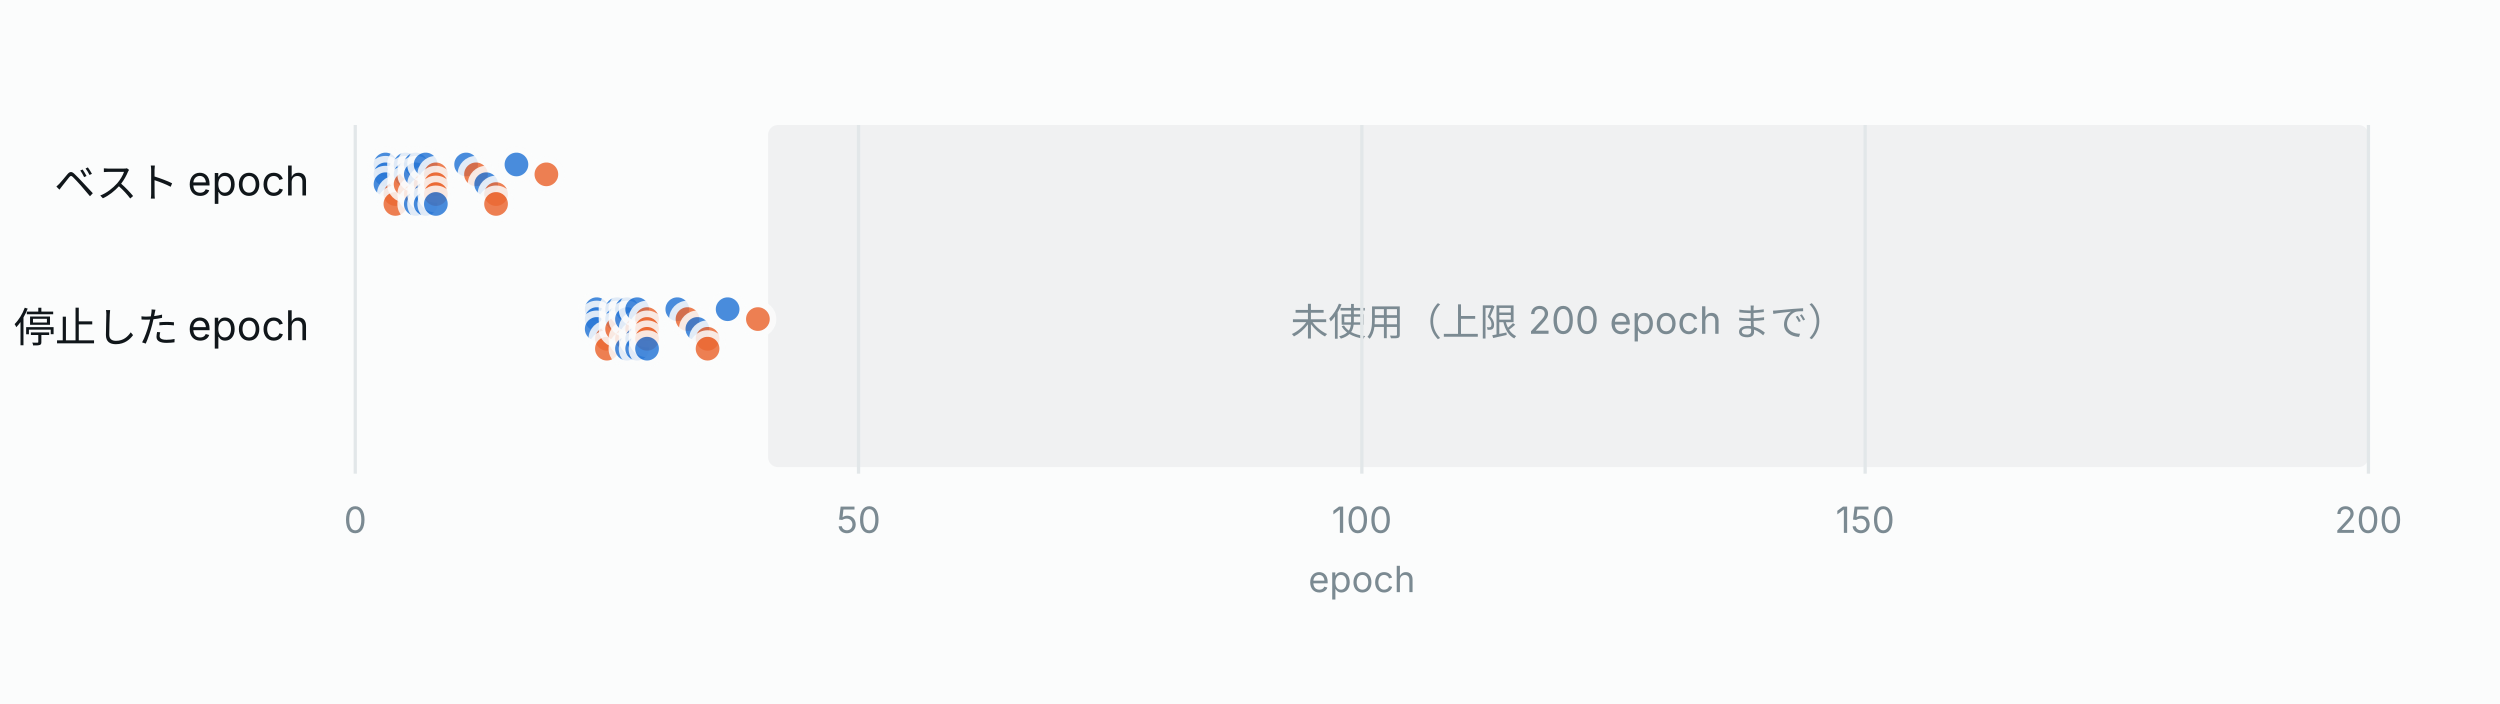
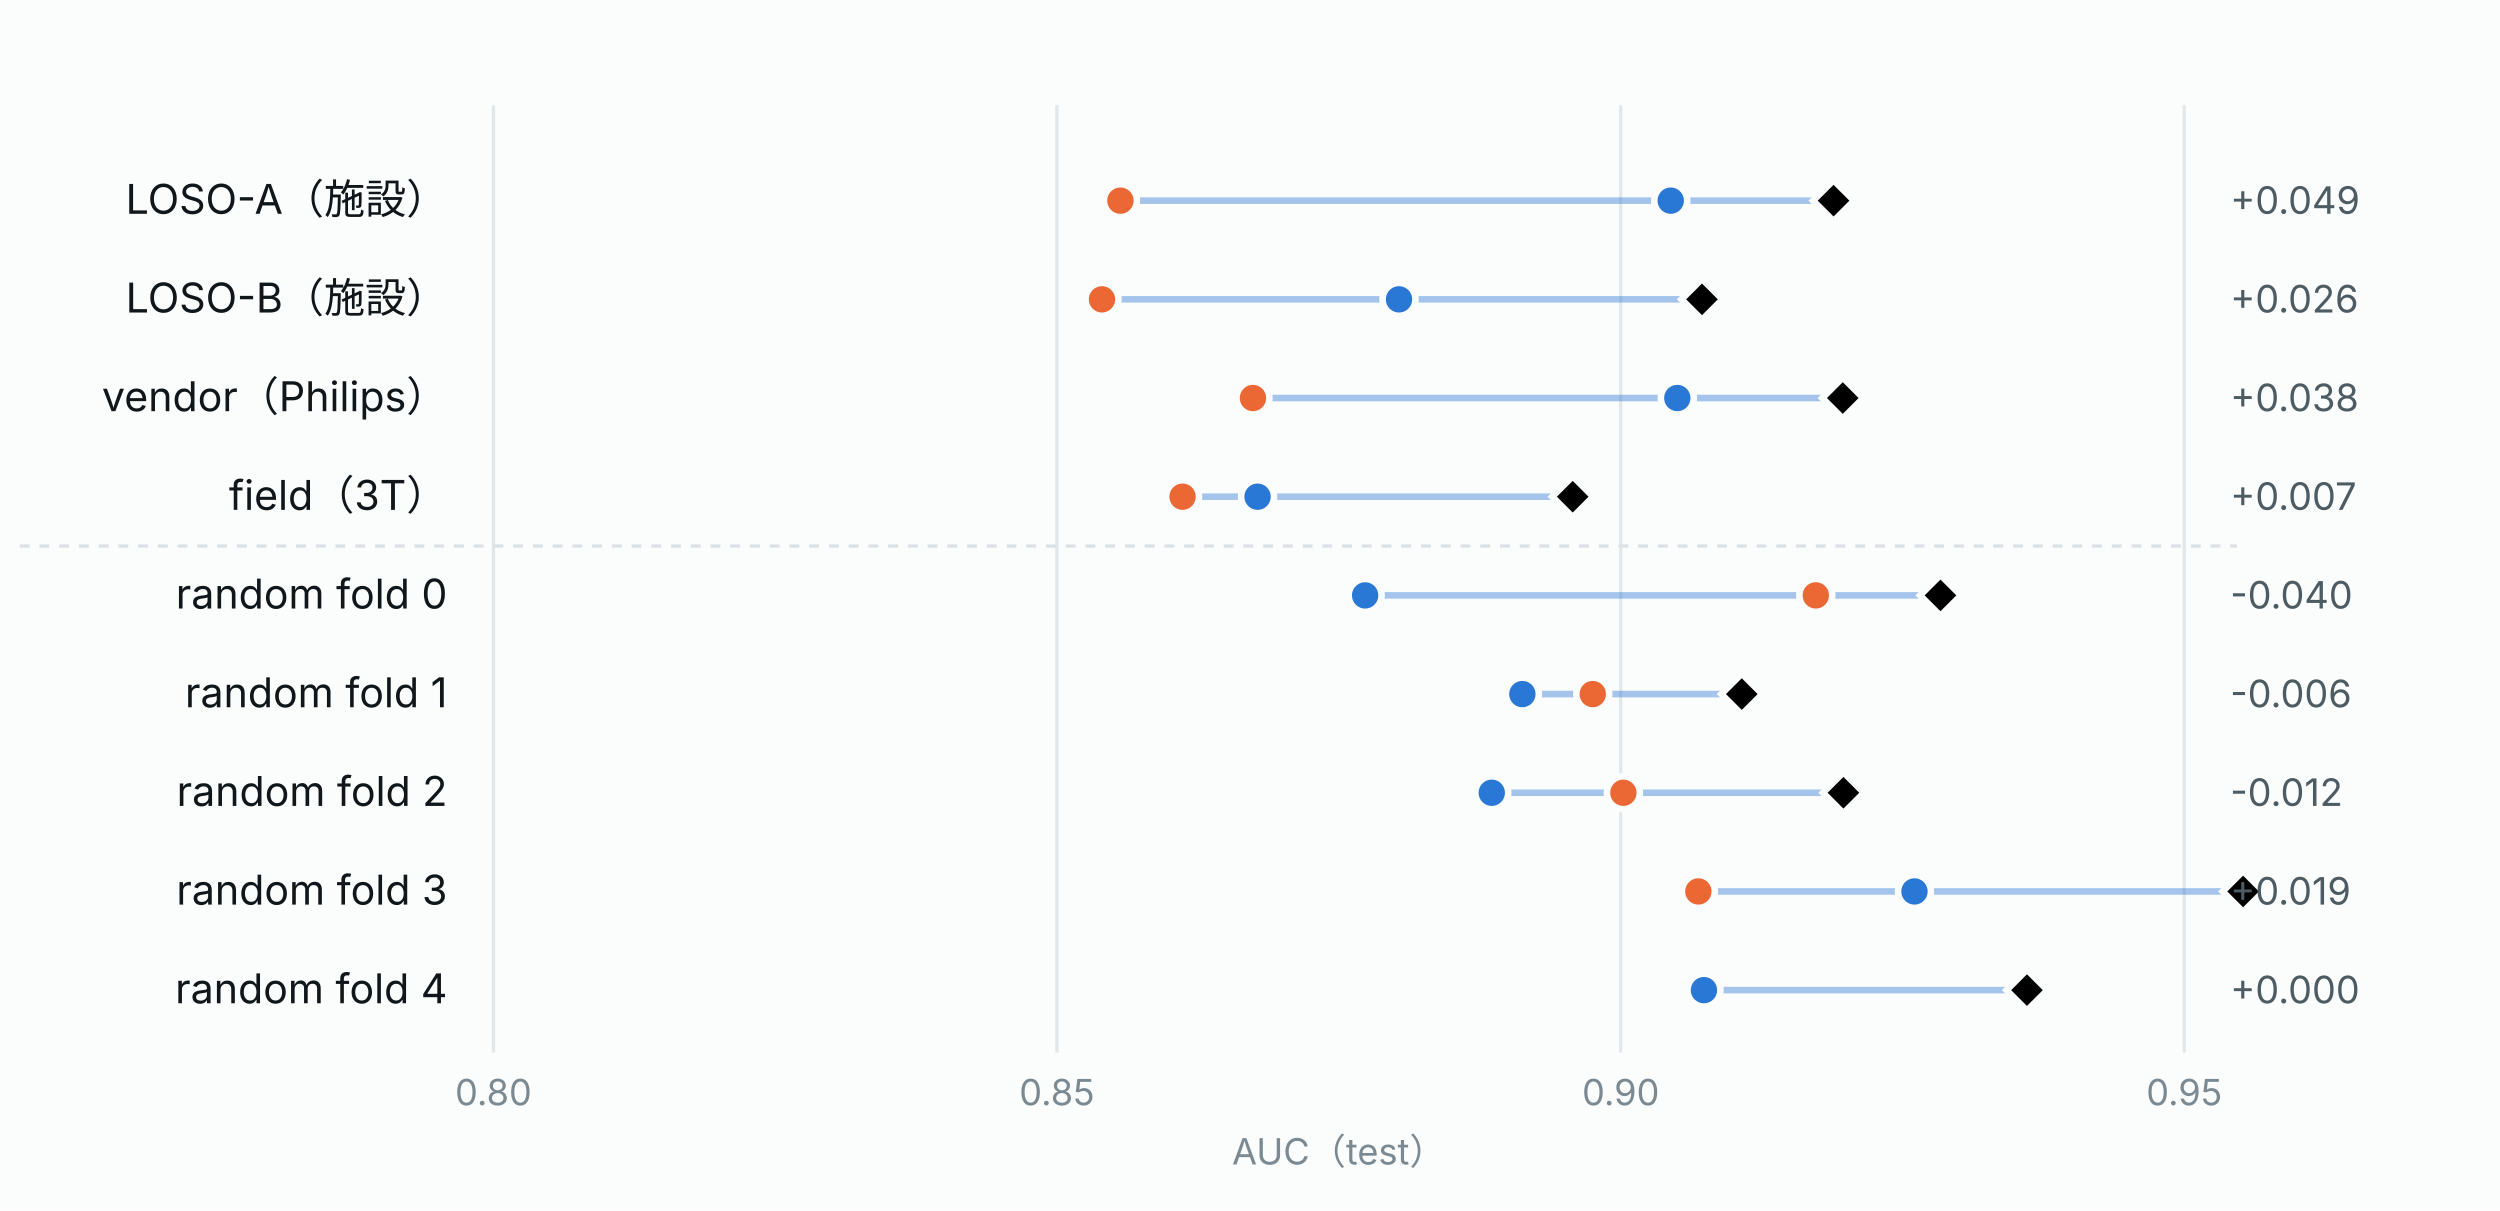
- <svg xmlns="http://www.w3.org/2000/svg" viewBox="0 0 760 214" width="760" height="214" role="img">
+ <svg xmlns="http://www.w3.org/2000/svg" viewBox="0 0 760 368" width="760" height="368" role="img">
  <style>svg{font-family:system-ui,-apple-system,"Segoe UI","Hiragino Sans","Yu Gothic UI","Noto Sans JP",sans-serif;background:#fbfcfc} text{fill:#10161a}
.grid{stroke:#e2e7e9; stroke-width:1}
.sep{stroke:#dbe1e4; stroke-width:1; stroke-dasharray:3 3}
.tick{font-size:11px; fill:#7b8a92; font-variant-numeric:tabular-nums}
.pnl{font-size:12.5px; fill:#4d5b63; letter-spacing:.02em}
.rowlab{font-size:12.5px; fill:#10161a; font-family:inherit}
.runlab{font-size:10.5px; fill:#7b8a92}
.val{font-size:11.5px; fill:#4d5b63; font-variant-numeric:tabular-nums}
.val.sm{font-size:10.5px}
.note{font-size:11.5px; fill:#7b8a92}
.dot.ood{fill:#eb6834}
.dot.ind{fill:#2a78d6}
.dot{stroke:#fbfcfc; stroke-width:2}
.dot.soft{opacity:.85}
.ring.ood{stroke:#eb6834}
.ring.ind{stroke:#2a78d6}
.ring{fill:#fbfcfc; stroke-width:2}
.whisk.ood,.conn.ood{stroke:#eb6834}
.whisk.ind,.conn.ind{stroke:#2a78d6}
.whisk{stroke-width:2; opacity:.5}
.conn{stroke-width:2; opacity:.42}
.bar.ood{fill:#eb6834}
.bar.ind{fill:#2a78d6}
.dot.acc{fill:#1baf7a}
.ring.acc{stroke:#1baf7a}
.diamond{stroke:#fbfcfc; stroke-width:2}
.diamond.ood{fill:#eb6834}
.diamond.ind{fill:#2a78d6}
.rel{fill:none; stroke-width:2; opacity:.85}
.rel.ood{stroke:#eb6834}
.rel.ind{stroke:#2a78d6}
.rel.acc{stroke:#1baf7a}
.ideal{stroke:#7b8a92; stroke-width:1.5; stroke-dasharray:5 4}
.refline{stroke-width:1.5; stroke-dasharray:5 4; opacity:.75}
.refline.ood{stroke:#eb6834}
.refline.ind{stroke:#2a78d6}
.refline.muted{stroke:#7b8a92}
.refline.acc{stroke:#1baf7a; stroke-dasharray:none; stroke-width:2.5}
.dirlab.muted{fill:#7b8a92}
.band{opacity:.15; stroke:none}
.band.ood{fill:#eb6834}
.dirlab{font-size:11.5px; font-family:inherit}
.dirlab.ood{fill:#eb6834}
.dirlab.ind{fill:#2a78d6}
.dirlab.acc{fill:#1baf7a}
.unused{fill:rgba(16,22,26,.045)}
.hit{fill:transparent}
.mk{cursor:default}
.mk:hover .dot,.mk:hover .bar{filter:brightness(1.12)}</style>
-   <rect width="760" height="214" fill="#fbfcfc" />
-   <rect class="unused" x="233.5" y="38" width="486.5" height="104" rx="3" />
-   <text class="note" x="476.7" y="102" text-anchor="middle">未使用（上限 200 epoch まで）</text>
-   <line class="grid" x1="108.0" y1="38" x2="108.0" y2="144" />
-   <text class="tick" x="108.0" y="162" text-anchor="middle">0</text>
-   <line class="grid" x1="261.0" y1="38" x2="261.0" y2="144" />
-   <text class="tick" x="261.0" y="162" text-anchor="middle">50</text>
-   <line class="grid" x1="414.0" y1="38" x2="414.0" y2="144" />
-   <text class="tick" x="414.0" y="162" text-anchor="middle">100</text>
-   <line class="grid" x1="567.0" y1="38" x2="567.0" y2="144" />
-   <text class="tick" x="567.0" y="162" text-anchor="middle">150</text>
-   <line class="grid" x1="720.0" y1="38" x2="720.0" y2="144" />
-   <text class="tick" x="720.0" y="162" text-anchor="middle">200</text>
-   <text class="tick" x="414.0" y="180" text-anchor="middle">epoch</text>
-   <text class="rowlab" x="94" y="60.0" text-anchor="end">ベスト epoch</text>
-   <g class="mk" data-tip="rand0_s1 · ベスト epoch 3">
-     <circle class="dot soft ind" cx="117.2" cy="50.0" r="4.6" />
+   <rect width="760" height="368" fill="#fbfcfc" />
+   <line class="grid" x1="150.0" y1="32" x2="150.0" y2="320" />
+   <text class="tick" x="150.0" y="336" text-anchor="middle">0.80</text>
+   <line class="grid" x1="321.3" y1="32" x2="321.3" y2="320" />
+   <text class="tick" x="321.3" y="336" text-anchor="middle">0.85</text>
+   <line class="grid" x1="492.7" y1="32" x2="492.7" y2="320" />
+   <text class="tick" x="492.7" y="336" text-anchor="middle">0.90</text>
+   <line class="grid" x1="664.0" y1="32" x2="664.0" y2="320" />
+   <text class="tick" x="664.0" y="336" text-anchor="middle">0.95</text>
+   <text class="tick" x="407.0" y="354" text-anchor="middle">AUC（test）</text>
+   <text class="rowlab" x="136" y="65.0" text-anchor="end">LOSO-A（施設）</text>
+   <line class="conn ind" x1="340.6" y1="61.0" x2="557.4" y2="61.0" />
+   <g class="mk" data-tip="LOSO-A · 画像モデル AUC 0.856">
+     <circle class="dot ood" cx="340.6" cy="61.0" r="5" />
  </g>
-   <g class="mk" data-tip="rand3_s2 · ベスト epoch 3">
-     <circle class="dot soft ind" cx="117.2" cy="53.0" r="4.6" />
+   <g class="mk" data-tip="LOSO-A · 年齢のみ AUC 0.904">
+     <circle class="dot ind" cx="507.9" cy="61.0" r="5" />
  </g>
-   <g class="mk" data-tip="rand4_s1 · ベスト epoch 3">
-     <circle class="dot soft ind" cx="117.2" cy="56.0" r="4.6" />
+   <g class="mk" data-tip="LOSO-A · 画像+年齢 AUC 0.919">
+     <rect class="diamond acc" x="553.0" y="56.6" width="8.8" height="8.8" transform="rotate(45 557.4 61.0)" />
  </g>
-   <g class="mk" data-tip="field_s1 · ベスト epoch 4">
-     <circle class="dot soft ood" cx="120.2" cy="59.0" r="4.6" />
+   <text class="val" x="678" y="65.0">+0.049</text>
+   <text class="rowlab" x="136" y="95.0" text-anchor="end">LOSO-B（施設）</text>
+   <line class="conn ind" x1="335.0" y1="91.0" x2="517.4" y2="91.0" />
+   <g class="mk" data-tip="LOSO-B · 画像モデル AUC 0.854">
+     <circle class="dot ood" cx="335.0" cy="91.0" r="5" />
  </g>
-   <g class="mk" data-tip="vendor_s1 · ベスト epoch 4">
-     <circle class="dot soft ood" cx="120.2" cy="62.0" r="4.6" />
+   <g class="mk" data-tip="LOSO-B · 年齢のみ AUC 0.880">
+     <circle class="dot ind" cx="425.3" cy="91.0" r="5" />
  </g>
-   <g class="mk" data-tip="rand1_s1 · ベスト epoch 5">
-     <circle class="dot soft ind" cx="123.3" cy="50.0" r="4.6" />
+   <g class="mk" data-tip="LOSO-B · 画像+年齢 AUC 0.907">
+     <rect class="diamond acc" x="513.0" y="86.6" width="8.8" height="8.8" transform="rotate(45 517.4 91.0)" />
  </g>
-   <g class="mk" data-tip="rand2_s2 · ベスト epoch 5">
-     <circle class="dot soft ind" cx="123.3" cy="53.0" r="4.6" />
+   <text class="val" x="678" y="95.0">+0.026</text>
+   <text class="rowlab" x="136" y="125.0" text-anchor="end">vendor（Philips）</text>
+   <line class="conn ind" x1="380.9" y1="121.0" x2="560.2" y2="121.0" />
+   <g class="mk" data-tip="vendor Philips · 画像モデル AUC 0.867">
+     <circle class="dot ood" cx="380.9" cy="121.0" r="5" />
  </g>
-   <g class="mk" data-tip="vendor_s0 · ベスト epoch 5">
-     <circle class="dot soft ood" cx="123.3" cy="56.0" r="4.6" />
+   <g class="mk" data-tip="vendor Philips · 年齢のみ AUC 0.905">
+     <circle class="dot ind" cx="509.9" cy="121.0" r="5" />
  </g>
-   <g class="mk" data-tip="foldB_s0 · ベスト epoch 6">
-     <circle class="dot soft ood" cx="126.4" cy="59.0" r="4.6" />
+   <g class="mk" data-tip="vendor Philips · 画像+年齢 AUC 0.920">
+     <rect class="diamond acc" x="555.8" y="116.6" width="8.8" height="8.8" transform="rotate(45 560.2 121.0)" />
  </g>
-   <g class="mk" data-tip="rand0_s0 · ベスト epoch 6">
-     <circle class="dot soft ind" cx="126.4" cy="62.0" r="4.6" />
+   <text class="val" x="678" y="125.0">+0.038</text>
+   <text class="rowlab" x="136" y="155.0" text-anchor="end">field（3T）</text>
+   <line class="conn ind" x1="359.5" y1="151.0" x2="478.1" y2="151.0" />
+   <g class="mk" data-tip="field 3T · 画像モデル AUC 0.861">
+     <circle class="dot ood" cx="359.5" cy="151.0" r="5" />
  </g>
-   <g class="mk" data-tip="rand0_s2 · ベスト epoch 6">
-     <circle class="dot soft ind" cx="126.4" cy="50.0" r="4.6" />
+   <g class="mk" data-tip="field 3T · 年齢のみ AUC 0.868">
+     <circle class="dot ind" cx="382.3" cy="151.0" r="5" />
  </g>
-   <g class="mk" data-tip="rand4_s2 · ベスト epoch 6">
-     <circle class="dot soft ind" cx="126.4" cy="53.0" r="4.6" />
+   <g class="mk" data-tip="field 3T · 画像+年齢 AUC 0.896">
+     <rect class="diamond acc" x="473.7" y="146.6" width="8.8" height="8.8" transform="rotate(45 478.1 151.0)" />
  </g>
-   <g class="mk" data-tip="foldB_s1 · ベスト epoch 7">
-     <circle class="dot soft ood" cx="129.4" cy="56.0" r="4.6" />
+   <text class="val" x="678" y="155.0">+0.007</text>
+   <line class="sep" x1="6" y1="166.0" x2="680" y2="166.0" />
+   <text class="rowlab" x="136" y="185.0" text-anchor="end">random fold 0</text>
+   <line class="conn ind" x1="415.0" y1="181.0" x2="589.9" y2="181.0" />
+   <g class="mk" data-tip="random f0 · 画像モデル AUC 0.917">
+     <circle class="dot ood" cx="552.0" cy="181.0" r="5" />
  </g>
-   <g class="mk" data-tip="rand1_s0 · ベスト epoch 7">
-     <circle class="dot soft ind" cx="129.4" cy="59.0" r="4.6" />
+   <g class="mk" data-tip="random f0 · 年齢のみ AUC 0.877">
+     <circle class="dot ind" cx="415.0" cy="181.0" r="5" />
  </g>
-   <g class="mk" data-tip="rand3_s0 · ベスト epoch 7">
-     <circle class="dot soft ind" cx="129.4" cy="62.0" r="4.6" />
+   <g class="mk" data-tip="random f0 · 画像+年齢 AUC 0.928">
+     <rect class="diamond acc" x="585.5" y="176.6" width="8.8" height="8.8" transform="rotate(45 589.9 181.0)" />
  </g>
-   <g class="mk" data-tip="rand4_s0 · ベスト epoch 7">
-     <circle class="dot soft ind" cx="129.4" cy="50.0" r="4.6" />
+   <text class="val" x="678" y="185.0">-0.040</text>
+   <text class="rowlab" x="136" y="215.0" text-anchor="end">random fold 1</text>
+   <line class="conn ind" x1="462.8" y1="211.0" x2="529.5" y2="211.0" />
+   <g class="mk" data-tip="random f1 · 画像モデル AUC 0.898">
+     <circle class="dot ood" cx="484.2" cy="211.0" r="5" />
  </g>
-   <g class="mk" data-tip="foldA_s0 · ベスト epoch 8">
-     <circle class="dot soft ood" cx="132.5" cy="53.0" r="4.6" />
+   <g class="mk" data-tip="random f1 · 年齢のみ AUC 0.891">
+     <circle class="dot ind" cx="462.8" cy="211.0" r="5" />
  </g>
-   <g class="mk" data-tip="foldA_s1 · ベスト epoch 8">
-     <circle class="dot soft ood" cx="132.5" cy="56.0" r="4.6" />
+   <g class="mk" data-tip="random f1 · 画像+年齢 AUC 0.911">
+     <rect class="diamond acc" x="525.1" y="206.6" width="8.8" height="8.8" transform="rotate(45 529.5 211.0)" />
  </g>
-   <g class="mk" data-tip="foldA_s2 · ベスト epoch 8">
-     <circle class="dot soft ood" cx="132.5" cy="59.0" r="4.6" />
+   <text class="val" x="678" y="215.0">-0.006</text>
+   <text class="rowlab" x="136" y="245.0" text-anchor="end">random fold 2</text>
+   <line class="conn ind" x1="453.5" y1="241.0" x2="560.4" y2="241.0" />
+   <g class="mk" data-tip="random f2 · 画像モデル AUC 0.900">
+     <circle class="dot ood" cx="493.5" cy="241.0" r="5" />
  </g>
-   <g class="mk" data-tip="rand3_s1 · ベスト epoch 8">
-     <circle class="dot soft ind" cx="132.5" cy="62.0" r="4.6" />
+   <g class="mk" data-tip="random f2 · 年齢のみ AUC 0.889">
+     <circle class="dot ind" cx="453.5" cy="241.0" r="5" />
  </g>
-   <g class="mk" data-tip="rand2_s0 · ベスト epoch 11">
-     <circle class="dot soft ind" cx="141.7" cy="50.0" r="4.6" />
+   <g class="mk" data-tip="random f2 · 画像+年齢 AUC 0.920">
+     <rect class="diamond acc" x="556.0" y="236.6" width="8.8" height="8.8" transform="rotate(45 560.4 241.0)" />
  </g>
-   <g class="mk" data-tip="foldB_s2 · ベスト epoch 12">
-     <circle class="dot soft ood" cx="144.7" cy="53.0" r="4.6" />
+   <text class="val" x="678" y="245.0">-0.012</text>
+   <text class="rowlab" x="136" y="275.0" text-anchor="end">random fold 3</text>
+   <line class="conn ind" x1="516.3" y1="271.0" x2="681.9" y2="271.0" />
+   <g class="mk" data-tip="random f3 · 画像モデル AUC 0.907">
+     <circle class="dot ood" cx="516.3" cy="271.0" r="5" />
  </g>
-   <g class="mk" data-tip="rand2_s1 · ベスト epoch 13">
-     <circle class="dot soft ind" cx="147.8" cy="56.0" r="4.6" />
+   <g class="mk" data-tip="random f3 · 年齢のみ AUC 0.926">
+     <circle class="dot ind" cx="582.0" cy="271.0" r="5" />
  </g>
-   <g class="mk" data-tip="field_s2 · ベスト epoch 14">
-     <circle class="dot soft ood" cx="150.8" cy="59.0" r="4.6" />
+   <g class="mk" data-tip="random f3 · 画像+年齢 AUC 0.955">
+     <rect class="diamond acc" x="677.5" y="266.6" width="8.8" height="8.8" transform="rotate(45 681.9 271.0)" />
  </g>
-   <g class="mk" data-tip="vendor_s2 · ベスト epoch 14">
-     <circle class="dot soft ood" cx="150.8" cy="62.0" r="4.6" />
+   <text class="val" x="678" y="275.0">+0.019</text>
+   <text class="rowlab" x="136" y="305.0" text-anchor="end">random fold 4</text>
+   <line class="conn ind" x1="516.8" y1="301.0" x2="616.2" y2="301.0" />
+   <g class="mk" data-tip="random f4 · 画像モデル AUC 0.907">
+     <circle class="dot ood" cx="516.8" cy="301.0" r="5" />
  </g>
-   <g class="mk" data-tip="rand1_s2 · ベスト epoch 16">
-     <circle class="dot soft ind" cx="157.0" cy="50.0" r="4.6" />
+   <g class="mk" data-tip="random f4 · 年齢のみ AUC 0.907">
+     <circle class="dot ind" cx="518.0" cy="301.0" r="5" />
  </g>
-   <g class="mk" data-tip="field_s0 · ベスト epoch 19">
-     <circle class="dot soft ood" cx="166.1" cy="53.0" r="4.6" />
+   <g class="mk" data-tip="random f4 · 画像+年齢 AUC 0.936">
+     <rect class="diamond acc" x="611.8" y="296.6" width="8.8" height="8.8" transform="rotate(45 616.2 301.0)" />
  </g>
-   <text class="rowlab" x="94" y="104.0" text-anchor="end">停止した epoch</text>
-   <g class="mk" data-tip="rand0_s1 · 停止した epoch 24">
-     <circle class="dot soft ind" cx="181.4" cy="94.0" r="4.6" />
-   </g>
-   <g class="mk" data-tip="rand3_s2 · 停止した epoch 24">
-     <circle class="dot soft ind" cx="181.4" cy="97.0" r="4.6" />
-   </g>
-   <g class="mk" data-tip="rand4_s1 · 停止した epoch 24">
-     <circle class="dot soft ind" cx="181.4" cy="100.0" r="4.6" />
-   </g>
-   <g class="mk" data-tip="field_s1 · 停止した epoch 25">
-     <circle class="dot soft ood" cx="184.5" cy="103.0" r="4.6" />
-   </g>
-   <g class="mk" data-tip="vendor_s1 · 停止した epoch 25">
-     <circle class="dot soft ood" cx="184.5" cy="106.0" r="4.6" />
-   </g>
-   <g class="mk" data-tip="rand1_s1 · 停止した epoch 26">
-     <circle class="dot soft ind" cx="187.6" cy="94.0" r="4.6" />
-   </g>
-   <g class="mk" data-tip="rand2_s2 · 停止した epoch 26">
-     <circle class="dot soft ind" cx="187.6" cy="97.0" r="4.6" />
-   </g>
-   <g class="mk" data-tip="vendor_s0 · 停止した epoch 26">
-     <circle class="dot soft ood" cx="187.6" cy="100.0" r="4.6" />
-   </g>
-   <g class="mk" data-tip="foldB_s0 · 停止した epoch 27">
-     <circle class="dot soft ood" cx="190.6" cy="103.0" r="4.6" />
-   </g>
-   <g class="mk" data-tip="rand0_s0 · 停止した epoch 27">
-     <circle class="dot soft ind" cx="190.6" cy="106.0" r="4.6" />
-   </g>
-   <g class="mk" data-tip="rand0_s2 · 停止した epoch 27">
-     <circle class="dot soft ind" cx="190.6" cy="94.0" r="4.6" />
-   </g>
-   <g class="mk" data-tip="rand4_s2 · 停止した epoch 27">
-     <circle class="dot soft ind" cx="190.6" cy="97.0" r="4.6" />
-   </g>
-   <g class="mk" data-tip="foldB_s1 · 停止した epoch 28">
-     <circle class="dot soft ood" cx="193.7" cy="100.0" r="4.6" />
-   </g>
-   <g class="mk" data-tip="rand1_s0 · 停止した epoch 28">
-     <circle class="dot soft ind" cx="193.7" cy="103.0" r="4.6" />
-   </g>
-   <g class="mk" data-tip="rand3_s0 · 停止した epoch 28">
-     <circle class="dot soft ind" cx="193.7" cy="106.0" r="4.6" />
-   </g>
-   <g class="mk" data-tip="rand4_s0 · 停止した epoch 28">
-     <circle class="dot soft ind" cx="193.7" cy="94.0" r="4.6" />
-   </g>
-   <g class="mk" data-tip="foldA_s0 · 停止した epoch 29">
-     <circle class="dot soft ood" cx="196.7" cy="97.0" r="4.6" />
-   </g>
-   <g class="mk" data-tip="foldA_s1 · 停止した epoch 29">
-     <circle class="dot soft ood" cx="196.7" cy="100.0" r="4.6" />
-   </g>
-   <g class="mk" data-tip="foldA_s2 · 停止した epoch 29">
-     <circle class="dot soft ood" cx="196.7" cy="103.0" r="4.6" />
-   </g>
-   <g class="mk" data-tip="rand3_s1 · 停止した epoch 29">
-     <circle class="dot soft ind" cx="196.7" cy="106.0" r="4.6" />
-   </g>
-   <g class="mk" data-tip="rand2_s0 · 停止した epoch 32">
-     <circle class="dot soft ind" cx="205.9" cy="94.0" r="4.6" />
-   </g>
-   <g class="mk" data-tip="foldB_s2 · 停止した epoch 33">
-     <circle class="dot soft ood" cx="209.0" cy="97.0" r="4.6" />
-   </g>
-   <g class="mk" data-tip="rand2_s1 · 停止した epoch 34">
-     <circle class="dot soft ind" cx="212.0" cy="100.0" r="4.6" />
-   </g>
-   <g class="mk" data-tip="field_s2 · 停止した epoch 35">
-     <circle class="dot soft ood" cx="215.1" cy="103.0" r="4.6" />
-   </g>
-   <g class="mk" data-tip="vendor_s2 · 停止した epoch 35">
-     <circle class="dot soft ood" cx="215.1" cy="106.0" r="4.6" />
-   </g>
-   <g class="mk" data-tip="rand1_s2 · 停止した epoch 37">
-     <circle class="dot soft ind" cx="221.2" cy="94.0" r="4.6" />
-   </g>
-   <g class="mk" data-tip="field_s0 · 停止した epoch 40">
-     <circle class="dot soft ood" cx="230.4" cy="97.0" r="4.6" />
-   </g>
+   <text class="val" x="678" y="305.0">+0.000</text>
</svg>
